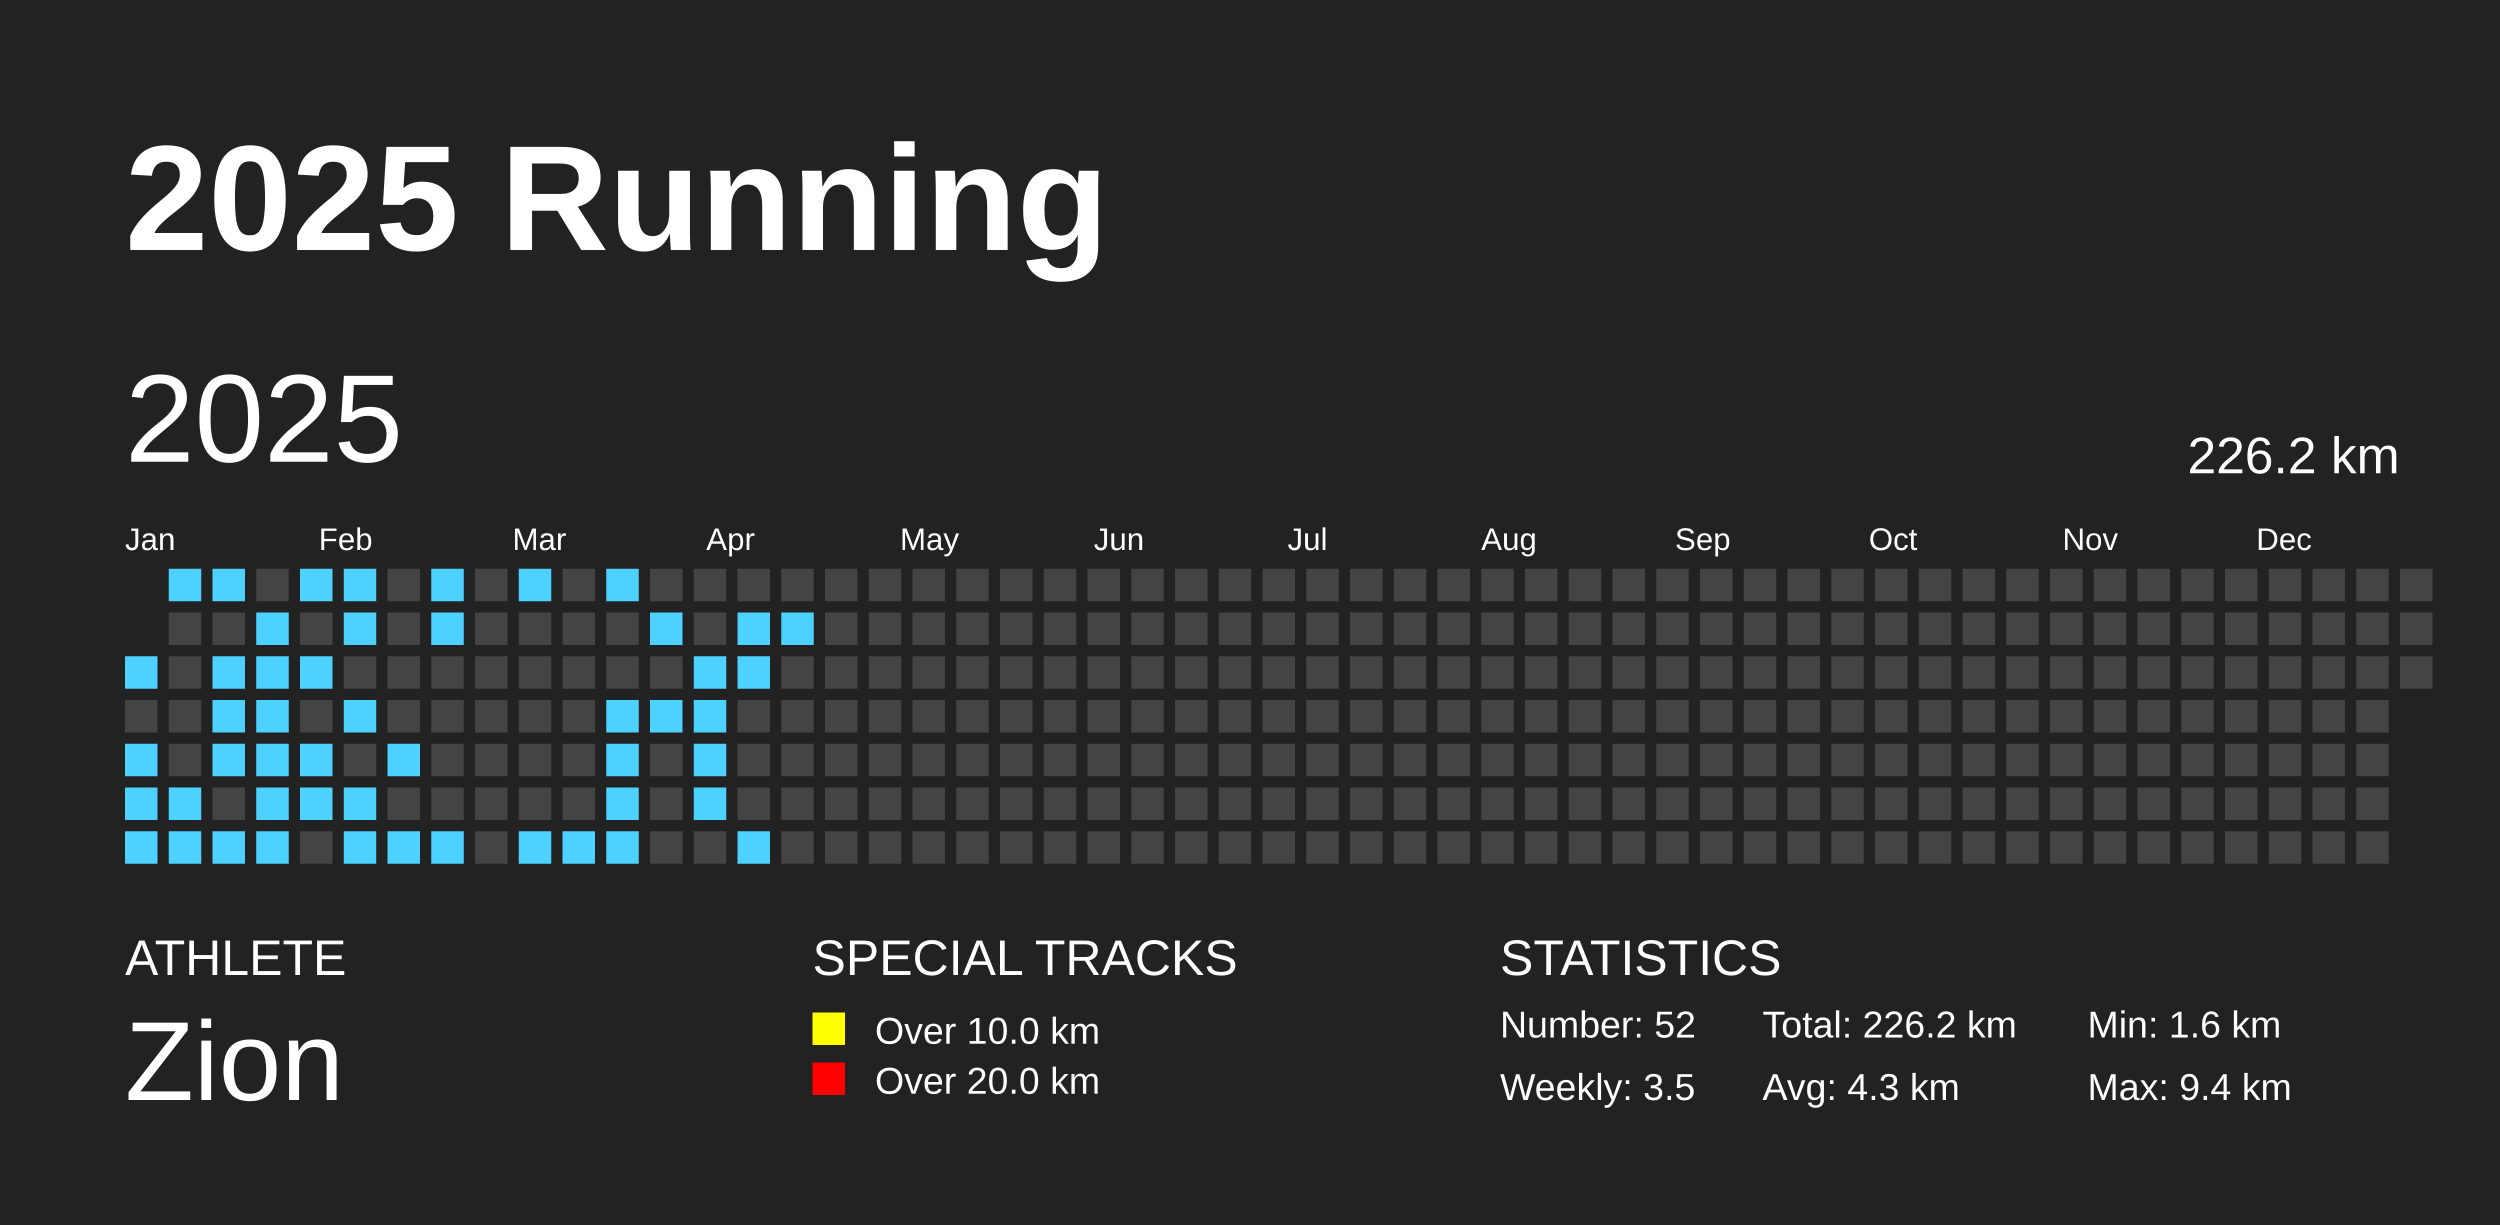
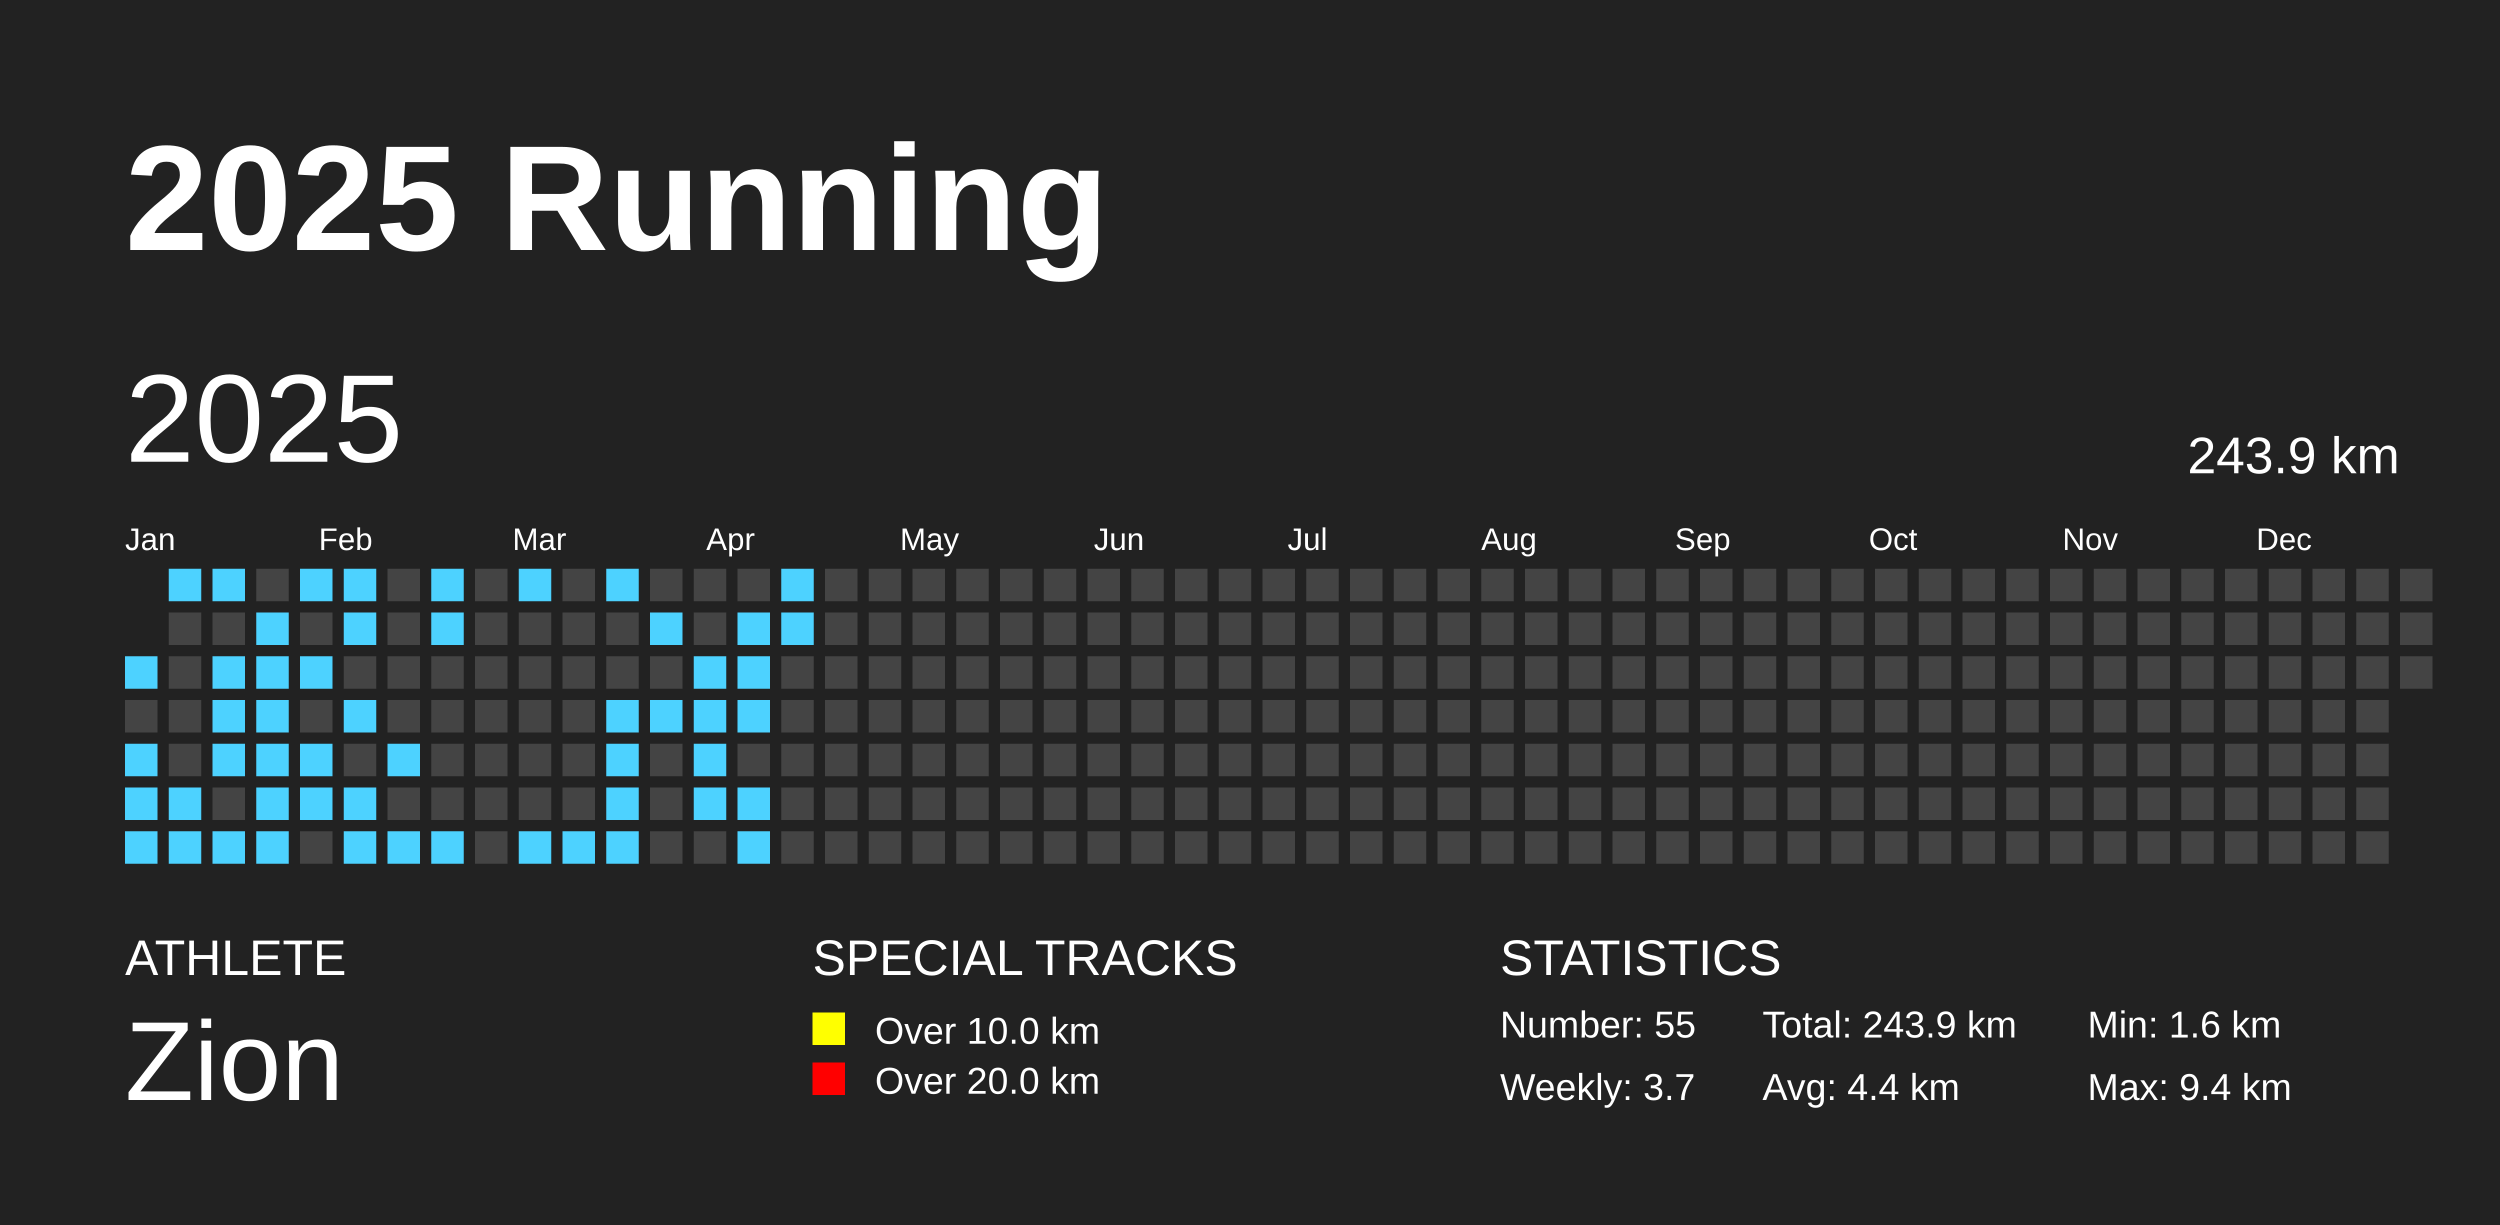
<svg xmlns="http://www.w3.org/2000/svg" baseProfile="full" height="98mm" version="1.1" viewBox="0,0,200,98" width="200mm">
  <defs />
  <rect fill="#222222" height="98" width="200" x="0" y="0" />
  <text fill="#FFFFFF" style="font-size:12px; font-family:Arial; font-weight:bold;" x="10" y="20">2025 Running</text>
  <text fill="#FFFFFF" style="font-size:4px; font-family:Arial" x="10" y="78">ATHLETE</text>
  <text fill="#FFFFFF" style="font-size:9px; font-family:Arial" x="10" y="88">Zion</text>
  <text fill="#FFFFFF" style="font-size:4px; font-family:Arial" x="65" y="78">SPECIAL TRACKS</text>
  <rect fill="yellow" height="2.6" width="2.6" x="65" y="81" />
  <text fill="#FFFFFF" style="font-size:3px; font-family:Arial" x="70" y="83.5">Over 10.0 km</text>
  <rect fill="red" height="2.6" width="2.6" x="65" y="85" />
  <text fill="#FFFFFF" style="font-size:3px; font-family:Arial" x="70" y="87.5">Over 20.0 km</text>
  <text fill="#FFFFFF" style="font-size:4px; font-family:Arial" x="120" y="78">STATISTICS</text>
-   <text fill="#FFFFFF" style="font-size:3px; font-family:Arial" x="120" y="83">Number: 52</text>
-   <text fill="#FFFFFF" style="font-size:3px; font-family:Arial" x="120" y="88">Weekly: 3.5</text>
-   <text fill="#FFFFFF" style="font-size:3px; font-family:Arial" x="141" y="83">Total: 226.2 km</text>
-   <text fill="#FFFFFF" style="font-size:3px; font-family:Arial" x="141" y="88">Avg: 4.3 km</text>
+   <text fill="#FFFFFF" style="font-size:3px; font-family:Arial" x="120" y="83">Number: 55</text>
+   <text fill="#FFFFFF" style="font-size:3px; font-family:Arial" x="120" y="88">Weekly: 3.7</text>
+   <text fill="#FFFFFF" style="font-size:3px; font-family:Arial" x="141" y="83">Total: 243.9 km</text>
+   <text fill="#FFFFFF" style="font-size:3px; font-family:Arial" x="141" y="88">Avg: 4.4 km</text>
  <text fill="#FFFFFF" style="font-size:3px; font-family:Arial" x="167" y="83">Min: 1.6 km</text>
  <text fill="#FFFFFF" style="font-size:3px; font-family:Arial" x="167" y="88">Max: 9.4 km</text>
  <text dominant-baseline="hanging" fill="#FFFFFF" style="font-size:10.0px; font-family:Arial;" x="10" y="30">2025</text>
-   <text dominant-baseline="hanging" fill="#FFFFFF" style="font-size:4.125px; font-family:Arial;" x="175" y="35">226.2 km</text>
+   <text dominant-baseline="hanging" fill="#FFFFFF" style="font-size:4.125px; font-family:Arial;" x="175" y="35">243.9 km</text>
  <text fill="#FFFFFF" style="font-size:2.5px; font-family:Arial" x="10.0" y="44">Jan</text>
  <text fill="#FFFFFF" style="font-size:2.5px; font-family:Arial" x="25.5" y="44">Feb</text>
  <text fill="#FFFFFF" style="font-size:2.5px; font-family:Arial" x="41.0" y="44">Mar</text>
  <text fill="#FFFFFF" style="font-size:2.5px; font-family:Arial" x="56.5" y="44">Apr</text>
  <text fill="#FFFFFF" style="font-size:2.5px; font-family:Arial" x="72.0" y="44">May</text>
  <text fill="#FFFFFF" style="font-size:2.5px; font-family:Arial" x="87.5" y="44">Jun</text>
  <text fill="#FFFFFF" style="font-size:2.5px; font-family:Arial" x="103.0" y="44">Jul</text>
  <text fill="#FFFFFF" style="font-size:2.5px; font-family:Arial" x="118.5" y="44">Aug</text>
  <text fill="#FFFFFF" style="font-size:2.5px; font-family:Arial" x="134.0" y="44">Sep</text>
  <text fill="#FFFFFF" style="font-size:2.5px; font-family:Arial" x="149.5" y="44">Oct</text>
  <text fill="#FFFFFF" style="font-size:2.5px; font-family:Arial" x="165.0" y="44">Nov</text>
  <text fill="#FFFFFF" style="font-size:2.5px; font-family:Arial" x="180.5" y="44">Dec</text>
  <rect fill="#4DD2FF" height="2.6" width="2.6" x="10.0" y="52.5" />
  <rect fill="#444444" height="2.6" width="2.6" x="10.0" y="56.0" />
  <rect fill="#4DD2FF" height="2.6" width="2.6" x="10.0" y="59.5" />
  <rect fill="#4DD2FF" height="2.6" width="2.6" x="10.0" y="63.0" />
  <rect fill="#4DD2FF" height="2.6" width="2.6" x="10.0" y="66.5" />
  <rect fill="#4DD2FF" height="2.6" width="2.6" x="13.5" y="45.5" />
  <rect fill="#444444" height="2.6" width="2.6" x="13.5" y="49.0" />
  <rect fill="#444444" height="2.6" width="2.6" x="13.5" y="52.5" />
  <rect fill="#444444" height="2.6" width="2.6" x="13.5" y="56.0" />
  <rect fill="#444444" height="2.6" width="2.6" x="13.5" y="59.5" />
  <rect fill="#4DD2FF" height="2.6" width="2.6" x="13.5" y="63.0" />
  <rect fill="#4DD2FF" height="2.6" width="2.6" x="13.5" y="66.5" />
  <rect fill="#4DD2FF" height="2.6" width="2.6" x="17.0" y="45.5" />
  <rect fill="#444444" height="2.6" width="2.6" x="17.0" y="49.0" />
  <rect fill="#4DD2FF" height="2.6" width="2.6" x="17.0" y="52.5" />
  <rect fill="#4DD2FF" height="2.6" width="2.6" x="17.0" y="56.0" />
  <rect fill="#4DD2FF" height="2.6" width="2.6" x="17.0" y="59.5" />
  <rect fill="#444444" height="2.6" width="2.6" x="17.0" y="63.0" />
  <rect fill="#4DD2FF" height="2.6" width="2.6" x="17.0" y="66.5" />
  <rect fill="#444444" height="2.6" width="2.6" x="20.5" y="45.5" />
  <rect fill="#4DD2FF" height="2.6" width="2.6" x="20.5" y="49.0" />
  <rect fill="#4DD2FF" height="2.6" width="2.6" x="20.5" y="52.5" />
  <rect fill="#4DD2FF" height="2.6" width="2.6" x="20.5" y="56.0" />
  <rect fill="#4DD2FF" height="2.6" width="2.6" x="20.5" y="59.5" />
  <rect fill="#4DD2FF" height="2.6" width="2.6" x="20.5" y="63.0" />
  <rect fill="#4DD2FF" height="2.6" width="2.6" x="20.5" y="66.5" />
  <rect fill="#4DD2FF" height="2.6" width="2.6" x="24.0" y="45.5" />
  <rect fill="#444444" height="2.6" width="2.6" x="24.0" y="49.0" />
  <rect fill="#4DD2FF" height="2.6" width="2.6" x="24.0" y="52.5" />
  <rect fill="#444444" height="2.6" width="2.6" x="24.0" y="56.0" />
  <rect fill="#4DD2FF" height="2.6" width="2.6" x="24.0" y="59.5" />
  <rect fill="#4DD2FF" height="2.6" width="2.6" x="24.0" y="63.0" />
  <rect fill="#444444" height="2.6" width="2.6" x="24.0" y="66.5" />
  <rect fill="#4DD2FF" height="2.6" width="2.6" x="27.5" y="45.5" />
  <rect fill="#4DD2FF" height="2.6" width="2.6" x="27.5" y="49.0" />
  <rect fill="#444444" height="2.6" width="2.6" x="27.5" y="52.5" />
  <rect fill="#4DD2FF" height="2.6" width="2.6" x="27.5" y="56.0" />
  <rect fill="#444444" height="2.6" width="2.6" x="27.5" y="59.5" />
  <rect fill="#4DD2FF" height="2.6" width="2.6" x="27.5" y="63.0" />
  <rect fill="#4DD2FF" height="2.6" width="2.6" x="27.5" y="66.5" />
  <rect fill="#444444" height="2.6" width="2.6" x="31.0" y="45.5" />
  <rect fill="#444444" height="2.6" width="2.6" x="31.0" y="49.0" />
  <rect fill="#444444" height="2.6" width="2.6" x="31.0" y="52.5" />
  <rect fill="#444444" height="2.6" width="2.6" x="31.0" y="56.0" />
  <rect fill="#4DD2FF" height="2.6" width="2.6" x="31.0" y="59.5" />
  <rect fill="#444444" height="2.6" width="2.6" x="31.0" y="63.0" />
  <rect fill="#4DD2FF" height="2.6" width="2.6" x="31.0" y="66.5" />
  <rect fill="#4DD2FF" height="2.6" width="2.6" x="34.5" y="45.5" />
  <rect fill="#4DD2FF" height="2.6" width="2.6" x="34.5" y="49.0" />
  <rect fill="#444444" height="2.6" width="2.6" x="34.5" y="52.5" />
  <rect fill="#444444" height="2.6" width="2.6" x="34.5" y="56.0" />
  <rect fill="#444444" height="2.6" width="2.6" x="34.5" y="59.5" />
  <rect fill="#444444" height="2.6" width="2.6" x="34.5" y="63.0" />
  <rect fill="#4DD2FF" height="2.6" width="2.6" x="34.5" y="66.5" />
  <rect fill="#444444" height="2.6" width="2.6" x="38.0" y="45.5" />
  <rect fill="#444444" height="2.6" width="2.6" x="38.0" y="49.0" />
  <rect fill="#444444" height="2.6" width="2.6" x="38.0" y="52.5" />
  <rect fill="#444444" height="2.6" width="2.6" x="38.0" y="56.0" />
  <rect fill="#444444" height="2.6" width="2.6" x="38.0" y="59.5" />
  <rect fill="#444444" height="2.6" width="2.6" x="38.0" y="63.0" />
  <rect fill="#444444" height="2.6" width="2.6" x="38.0" y="66.5" />
  <rect fill="#4DD2FF" height="2.6" width="2.6" x="41.5" y="45.5" />
  <rect fill="#444444" height="2.6" width="2.6" x="41.5" y="49.0" />
  <rect fill="#444444" height="2.6" width="2.6" x="41.5" y="52.5" />
  <rect fill="#444444" height="2.6" width="2.6" x="41.5" y="56.0" />
  <rect fill="#444444" height="2.6" width="2.6" x="41.5" y="59.5" />
  <rect fill="#444444" height="2.6" width="2.6" x="41.5" y="63.0" />
  <rect fill="#4DD2FF" height="2.6" width="2.6" x="41.5" y="66.5" />
  <rect fill="#444444" height="2.6" width="2.6" x="45.0" y="45.5" />
  <rect fill="#444444" height="2.6" width="2.6" x="45.0" y="49.0" />
  <rect fill="#444444" height="2.6" width="2.6" x="45.0" y="52.5" />
  <rect fill="#444444" height="2.6" width="2.6" x="45.0" y="56.0" />
  <rect fill="#444444" height="2.6" width="2.6" x="45.0" y="59.5" />
  <rect fill="#444444" height="2.6" width="2.6" x="45.0" y="63.0" />
  <rect fill="#4DD2FF" height="2.6" width="2.6" x="45.0" y="66.5" />
  <rect fill="#4DD2FF" height="2.6" width="2.6" x="48.5" y="45.5" />
  <rect fill="#444444" height="2.6" width="2.6" x="48.5" y="49.0" />
  <rect fill="#444444" height="2.6" width="2.6" x="48.5" y="52.5" />
  <rect fill="#4DD2FF" height="2.6" width="2.6" x="48.5" y="56.0" />
  <rect fill="#4DD2FF" height="2.6" width="2.6" x="48.5" y="59.5" />
  <rect fill="#4DD2FF" height="2.6" width="2.6" x="48.5" y="63.0" />
  <rect fill="#4DD2FF" height="2.6" width="2.6" x="48.5" y="66.5" />
  <rect fill="#444444" height="2.6" width="2.6" x="52.0" y="45.5" />
  <rect fill="#4DD2FF" height="2.6" width="2.6" x="52.0" y="49.0" />
  <rect fill="#444444" height="2.6" width="2.6" x="52.0" y="52.5" />
  <rect fill="#4DD2FF" height="2.6" width="2.6" x="52.0" y="56.0" />
  <rect fill="#444444" height="2.6" width="2.6" x="52.0" y="59.5" />
  <rect fill="#444444" height="2.6" width="2.6" x="52.0" y="63.0" />
  <rect fill="#444444" height="2.6" width="2.6" x="52.0" y="66.5" />
  <rect fill="#444444" height="2.6" width="2.6" x="55.5" y="45.5" />
  <rect fill="#444444" height="2.6" width="2.6" x="55.5" y="49.0" />
  <rect fill="#4DD2FF" height="2.6" width="2.6" x="55.5" y="52.5" />
  <rect fill="#4DD2FF" height="2.6" width="2.6" x="55.5" y="56.0" />
  <rect fill="#4DD2FF" height="2.6" width="2.6" x="55.5" y="59.5" />
  <rect fill="#4DD2FF" height="2.6" width="2.6" x="55.5" y="63.0" />
  <rect fill="#444444" height="2.6" width="2.6" x="55.5" y="66.5" />
  <rect fill="#444444" height="2.6" width="2.6" x="59.0" y="45.5" />
  <rect fill="#4DD2FF" height="2.6" width="2.6" x="59.0" y="49.0" />
  <rect fill="#4DD2FF" height="2.6" width="2.6" x="59.0" y="52.5" />
-   <rect fill="#444444" height="2.6" width="2.6" x="59.0" y="56.0" />
+   <rect fill="#4DD2FF" height="2.6" width="2.6" x="59.0" y="56.0" />
  <rect fill="#444444" height="2.6" width="2.6" x="59.0" y="59.5" />
-   <rect fill="#444444" height="2.6" width="2.6" x="59.0" y="63.0" />
+   <rect fill="#4DD2FF" height="2.6" width="2.6" x="59.0" y="63.0" />
  <rect fill="#4DD2FF" height="2.6" width="2.6" x="59.0" y="66.5" />
-   <rect fill="#444444" height="2.6" width="2.6" x="62.5" y="45.5" />
+   <rect fill="#4DD2FF" height="2.6" width="2.6" x="62.5" y="45.5" />
  <rect fill="#4DD2FF" height="2.6" width="2.6" x="62.5" y="49.0" />
  <rect fill="#444444" height="2.6" width="2.6" x="62.5" y="52.5" />
  <rect fill="#444444" height="2.6" width="2.6" x="62.5" y="56.0" />
  <rect fill="#444444" height="2.6" width="2.6" x="62.5" y="59.5" />
  <rect fill="#444444" height="2.6" width="2.6" x="62.5" y="63.0" />
  <rect fill="#444444" height="2.6" width="2.6" x="62.5" y="66.5" />
  <rect fill="#444444" height="2.6" width="2.6" x="66.0" y="45.5" />
  <rect fill="#444444" height="2.6" width="2.6" x="66.0" y="49.0" />
  <rect fill="#444444" height="2.6" width="2.6" x="66.0" y="52.5" />
  <rect fill="#444444" height="2.6" width="2.6" x="66.0" y="56.0" />
  <rect fill="#444444" height="2.6" width="2.6" x="66.0" y="59.5" />
  <rect fill="#444444" height="2.6" width="2.6" x="66.0" y="63.0" />
  <rect fill="#444444" height="2.6" width="2.6" x="66.0" y="66.5" />
  <rect fill="#444444" height="2.6" width="2.6" x="69.5" y="45.5" />
  <rect fill="#444444" height="2.6" width="2.6" x="69.5" y="49.0" />
  <rect fill="#444444" height="2.6" width="2.6" x="69.5" y="52.5" />
  <rect fill="#444444" height="2.6" width="2.6" x="69.5" y="56.0" />
  <rect fill="#444444" height="2.6" width="2.6" x="69.5" y="59.5" />
  <rect fill="#444444" height="2.6" width="2.6" x="69.5" y="63.0" />
  <rect fill="#444444" height="2.6" width="2.6" x="69.5" y="66.5" />
  <rect fill="#444444" height="2.6" width="2.6" x="73.0" y="45.5" />
  <rect fill="#444444" height="2.6" width="2.6" x="73.0" y="49.0" />
  <rect fill="#444444" height="2.6" width="2.6" x="73.0" y="52.5" />
  <rect fill="#444444" height="2.6" width="2.6" x="73.0" y="56.0" />
  <rect fill="#444444" height="2.6" width="2.6" x="73.0" y="59.5" />
  <rect fill="#444444" height="2.6" width="2.6" x="73.0" y="63.0" />
  <rect fill="#444444" height="2.6" width="2.6" x="73.0" y="66.5" />
  <rect fill="#444444" height="2.6" width="2.6" x="76.5" y="45.5" />
  <rect fill="#444444" height="2.6" width="2.6" x="76.5" y="49.0" />
  <rect fill="#444444" height="2.6" width="2.6" x="76.5" y="52.5" />
  <rect fill="#444444" height="2.6" width="2.6" x="76.5" y="56.0" />
  <rect fill="#444444" height="2.6" width="2.6" x="76.5" y="59.5" />
  <rect fill="#444444" height="2.6" width="2.6" x="76.5" y="63.0" />
  <rect fill="#444444" height="2.6" width="2.6" x="76.5" y="66.5" />
  <rect fill="#444444" height="2.6" width="2.6" x="80.0" y="45.5" />
  <rect fill="#444444" height="2.6" width="2.6" x="80.0" y="49.0" />
  <rect fill="#444444" height="2.6" width="2.6" x="80.0" y="52.5" />
  <rect fill="#444444" height="2.6" width="2.6" x="80.0" y="56.0" />
  <rect fill="#444444" height="2.6" width="2.6" x="80.0" y="59.5" />
  <rect fill="#444444" height="2.6" width="2.6" x="80.0" y="63.0" />
  <rect fill="#444444" height="2.6" width="2.6" x="80.0" y="66.5" />
  <rect fill="#444444" height="2.6" width="2.6" x="83.5" y="45.5" />
  <rect fill="#444444" height="2.6" width="2.6" x="83.5" y="49.0" />
  <rect fill="#444444" height="2.6" width="2.6" x="83.5" y="52.5" />
  <rect fill="#444444" height="2.6" width="2.6" x="83.5" y="56.0" />
  <rect fill="#444444" height="2.6" width="2.6" x="83.5" y="59.5" />
  <rect fill="#444444" height="2.6" width="2.6" x="83.5" y="63.0" />
  <rect fill="#444444" height="2.6" width="2.6" x="83.5" y="66.5" />
  <rect fill="#444444" height="2.6" width="2.6" x="87.0" y="45.5" />
  <rect fill="#444444" height="2.6" width="2.6" x="87.0" y="49.0" />
  <rect fill="#444444" height="2.6" width="2.6" x="87.0" y="52.5" />
  <rect fill="#444444" height="2.6" width="2.6" x="87.0" y="56.0" />
  <rect fill="#444444" height="2.6" width="2.6" x="87.0" y="59.5" />
  <rect fill="#444444" height="2.6" width="2.6" x="87.0" y="63.0" />
  <rect fill="#444444" height="2.6" width="2.6" x="87.0" y="66.5" />
  <rect fill="#444444" height="2.6" width="2.6" x="90.5" y="45.5" />
  <rect fill="#444444" height="2.6" width="2.6" x="90.5" y="49.0" />
  <rect fill="#444444" height="2.6" width="2.6" x="90.5" y="52.5" />
  <rect fill="#444444" height="2.6" width="2.6" x="90.5" y="56.0" />
  <rect fill="#444444" height="2.6" width="2.6" x="90.5" y="59.5" />
  <rect fill="#444444" height="2.6" width="2.6" x="90.5" y="63.0" />
  <rect fill="#444444" height="2.6" width="2.6" x="90.5" y="66.5" />
  <rect fill="#444444" height="2.6" width="2.6" x="94.0" y="45.5" />
  <rect fill="#444444" height="2.6" width="2.6" x="94.0" y="49.0" />
  <rect fill="#444444" height="2.6" width="2.6" x="94.0" y="52.5" />
  <rect fill="#444444" height="2.6" width="2.6" x="94.0" y="56.0" />
  <rect fill="#444444" height="2.6" width="2.6" x="94.0" y="59.5" />
  <rect fill="#444444" height="2.6" width="2.6" x="94.0" y="63.0" />
  <rect fill="#444444" height="2.6" width="2.6" x="94.0" y="66.5" />
  <rect fill="#444444" height="2.6" width="2.6" x="97.5" y="45.5" />
  <rect fill="#444444" height="2.6" width="2.6" x="97.5" y="49.0" />
  <rect fill="#444444" height="2.6" width="2.6" x="97.5" y="52.5" />
  <rect fill="#444444" height="2.6" width="2.6" x="97.5" y="56.0" />
  <rect fill="#444444" height="2.6" width="2.6" x="97.5" y="59.5" />
  <rect fill="#444444" height="2.6" width="2.6" x="97.5" y="63.0" />
  <rect fill="#444444" height="2.6" width="2.6" x="97.5" y="66.5" />
  <rect fill="#444444" height="2.6" width="2.6" x="101.0" y="45.5" />
  <rect fill="#444444" height="2.6" width="2.6" x="101.0" y="49.0" />
  <rect fill="#444444" height="2.6" width="2.6" x="101.0" y="52.5" />
  <rect fill="#444444" height="2.6" width="2.6" x="101.0" y="56.0" />
  <rect fill="#444444" height="2.6" width="2.6" x="101.0" y="59.5" />
  <rect fill="#444444" height="2.6" width="2.6" x="101.0" y="63.0" />
  <rect fill="#444444" height="2.6" width="2.6" x="101.0" y="66.5" />
  <rect fill="#444444" height="2.6" width="2.6" x="104.5" y="45.5" />
  <rect fill="#444444" height="2.6" width="2.6" x="104.5" y="49.0" />
  <rect fill="#444444" height="2.6" width="2.6" x="104.5" y="52.5" />
  <rect fill="#444444" height="2.6" width="2.6" x="104.5" y="56.0" />
  <rect fill="#444444" height="2.6" width="2.6" x="104.5" y="59.5" />
  <rect fill="#444444" height="2.6" width="2.6" x="104.5" y="63.0" />
  <rect fill="#444444" height="2.6" width="2.6" x="104.5" y="66.5" />
  <rect fill="#444444" height="2.6" width="2.6" x="108.0" y="45.5" />
  <rect fill="#444444" height="2.6" width="2.6" x="108.0" y="49.0" />
  <rect fill="#444444" height="2.6" width="2.6" x="108.0" y="52.5" />
  <rect fill="#444444" height="2.6" width="2.6" x="108.0" y="56.0" />
  <rect fill="#444444" height="2.6" width="2.6" x="108.0" y="59.5" />
  <rect fill="#444444" height="2.6" width="2.6" x="108.0" y="63.0" />
  <rect fill="#444444" height="2.6" width="2.6" x="108.0" y="66.5" />
  <rect fill="#444444" height="2.6" width="2.6" x="111.5" y="45.5" />
  <rect fill="#444444" height="2.6" width="2.6" x="111.5" y="49.0" />
  <rect fill="#444444" height="2.6" width="2.6" x="111.5" y="52.5" />
  <rect fill="#444444" height="2.6" width="2.6" x="111.5" y="56.0" />
  <rect fill="#444444" height="2.6" width="2.6" x="111.5" y="59.5" />
  <rect fill="#444444" height="2.6" width="2.6" x="111.5" y="63.0" />
  <rect fill="#444444" height="2.6" width="2.6" x="111.5" y="66.5" />
  <rect fill="#444444" height="2.6" width="2.6" x="115.0" y="45.5" />
  <rect fill="#444444" height="2.6" width="2.6" x="115.0" y="49.0" />
  <rect fill="#444444" height="2.6" width="2.6" x="115.0" y="52.5" />
  <rect fill="#444444" height="2.6" width="2.6" x="115.0" y="56.0" />
  <rect fill="#444444" height="2.6" width="2.6" x="115.0" y="59.5" />
  <rect fill="#444444" height="2.6" width="2.6" x="115.0" y="63.0" />
  <rect fill="#444444" height="2.6" width="2.6" x="115.0" y="66.5" />
  <rect fill="#444444" height="2.6" width="2.6" x="118.5" y="45.5" />
  <rect fill="#444444" height="2.6" width="2.6" x="118.5" y="49.0" />
  <rect fill="#444444" height="2.6" width="2.6" x="118.5" y="52.5" />
  <rect fill="#444444" height="2.6" width="2.6" x="118.5" y="56.0" />
  <rect fill="#444444" height="2.6" width="2.6" x="118.5" y="59.5" />
  <rect fill="#444444" height="2.6" width="2.6" x="118.5" y="63.0" />
  <rect fill="#444444" height="2.6" width="2.6" x="118.5" y="66.5" />
  <rect fill="#444444" height="2.6" width="2.6" x="122.0" y="45.5" />
  <rect fill="#444444" height="2.6" width="2.6" x="122.0" y="49.0" />
  <rect fill="#444444" height="2.6" width="2.6" x="122.0" y="52.5" />
  <rect fill="#444444" height="2.6" width="2.6" x="122.0" y="56.0" />
  <rect fill="#444444" height="2.6" width="2.6" x="122.0" y="59.5" />
  <rect fill="#444444" height="2.6" width="2.6" x="122.0" y="63.0" />
  <rect fill="#444444" height="2.6" width="2.6" x="122.0" y="66.5" />
  <rect fill="#444444" height="2.6" width="2.6" x="125.5" y="45.5" />
  <rect fill="#444444" height="2.6" width="2.6" x="125.5" y="49.0" />
  <rect fill="#444444" height="2.6" width="2.6" x="125.5" y="52.5" />
  <rect fill="#444444" height="2.6" width="2.6" x="125.5" y="56.0" />
  <rect fill="#444444" height="2.6" width="2.6" x="125.5" y="59.5" />
  <rect fill="#444444" height="2.6" width="2.6" x="125.5" y="63.0" />
  <rect fill="#444444" height="2.6" width="2.6" x="125.5" y="66.5" />
  <rect fill="#444444" height="2.6" width="2.6" x="129.0" y="45.5" />
  <rect fill="#444444" height="2.6" width="2.6" x="129.0" y="49.0" />
  <rect fill="#444444" height="2.6" width="2.6" x="129.0" y="52.5" />
  <rect fill="#444444" height="2.6" width="2.6" x="129.0" y="56.0" />
  <rect fill="#444444" height="2.6" width="2.6" x="129.0" y="59.5" />
  <rect fill="#444444" height="2.6" width="2.6" x="129.0" y="63.0" />
  <rect fill="#444444" height="2.6" width="2.6" x="129.0" y="66.5" />
  <rect fill="#444444" height="2.6" width="2.6" x="132.5" y="45.5" />
  <rect fill="#444444" height="2.6" width="2.6" x="132.5" y="49.0" />
  <rect fill="#444444" height="2.6" width="2.6" x="132.5" y="52.5" />
  <rect fill="#444444" height="2.6" width="2.6" x="132.5" y="56.0" />
  <rect fill="#444444" height="2.6" width="2.6" x="132.5" y="59.5" />
  <rect fill="#444444" height="2.6" width="2.6" x="132.5" y="63.0" />
  <rect fill="#444444" height="2.6" width="2.6" x="132.5" y="66.5" />
  <rect fill="#444444" height="2.6" width="2.6" x="136.0" y="45.5" />
  <rect fill="#444444" height="2.6" width="2.6" x="136.0" y="49.0" />
  <rect fill="#444444" height="2.6" width="2.6" x="136.0" y="52.5" />
  <rect fill="#444444" height="2.6" width="2.6" x="136.0" y="56.0" />
  <rect fill="#444444" height="2.6" width="2.6" x="136.0" y="59.5" />
  <rect fill="#444444" height="2.6" width="2.6" x="136.0" y="63.0" />
  <rect fill="#444444" height="2.6" width="2.6" x="136.0" y="66.5" />
  <rect fill="#444444" height="2.6" width="2.6" x="139.5" y="45.5" />
  <rect fill="#444444" height="2.6" width="2.6" x="139.5" y="49.0" />
  <rect fill="#444444" height="2.6" width="2.6" x="139.5" y="52.5" />
  <rect fill="#444444" height="2.6" width="2.6" x="139.5" y="56.0" />
  <rect fill="#444444" height="2.6" width="2.6" x="139.5" y="59.5" />
  <rect fill="#444444" height="2.6" width="2.6" x="139.5" y="63.0" />
  <rect fill="#444444" height="2.6" width="2.6" x="139.5" y="66.5" />
  <rect fill="#444444" height="2.6" width="2.6" x="143.0" y="45.5" />
  <rect fill="#444444" height="2.6" width="2.6" x="143.0" y="49.0" />
  <rect fill="#444444" height="2.6" width="2.6" x="143.0" y="52.5" />
  <rect fill="#444444" height="2.6" width="2.6" x="143.0" y="56.0" />
  <rect fill="#444444" height="2.6" width="2.6" x="143.0" y="59.5" />
  <rect fill="#444444" height="2.6" width="2.6" x="143.0" y="63.0" />
  <rect fill="#444444" height="2.6" width="2.6" x="143.0" y="66.5" />
  <rect fill="#444444" height="2.6" width="2.6" x="146.5" y="45.5" />
  <rect fill="#444444" height="2.6" width="2.6" x="146.5" y="49.0" />
  <rect fill="#444444" height="2.6" width="2.6" x="146.5" y="52.5" />
  <rect fill="#444444" height="2.6" width="2.6" x="146.5" y="56.0" />
  <rect fill="#444444" height="2.6" width="2.6" x="146.5" y="59.5" />
  <rect fill="#444444" height="2.6" width="2.6" x="146.5" y="63.0" />
  <rect fill="#444444" height="2.6" width="2.6" x="146.5" y="66.5" />
  <rect fill="#444444" height="2.6" width="2.6" x="150.0" y="45.5" />
  <rect fill="#444444" height="2.6" width="2.6" x="150.0" y="49.0" />
  <rect fill="#444444" height="2.6" width="2.6" x="150.0" y="52.5" />
  <rect fill="#444444" height="2.6" width="2.6" x="150.0" y="56.0" />
  <rect fill="#444444" height="2.6" width="2.6" x="150.0" y="59.5" />
  <rect fill="#444444" height="2.6" width="2.6" x="150.0" y="63.0" />
  <rect fill="#444444" height="2.6" width="2.6" x="150.0" y="66.5" />
  <rect fill="#444444" height="2.6" width="2.6" x="153.5" y="45.5" />
  <rect fill="#444444" height="2.6" width="2.6" x="153.5" y="49.0" />
  <rect fill="#444444" height="2.6" width="2.6" x="153.5" y="52.5" />
  <rect fill="#444444" height="2.6" width="2.6" x="153.5" y="56.0" />
  <rect fill="#444444" height="2.6" width="2.6" x="153.5" y="59.5" />
  <rect fill="#444444" height="2.6" width="2.6" x="153.5" y="63.0" />
  <rect fill="#444444" height="2.6" width="2.6" x="153.5" y="66.5" />
  <rect fill="#444444" height="2.6" width="2.6" x="157.0" y="45.5" />
  <rect fill="#444444" height="2.6" width="2.6" x="157.0" y="49.0" />
  <rect fill="#444444" height="2.6" width="2.6" x="157.0" y="52.5" />
  <rect fill="#444444" height="2.6" width="2.6" x="157.0" y="56.0" />
  <rect fill="#444444" height="2.6" width="2.6" x="157.0" y="59.5" />
  <rect fill="#444444" height="2.6" width="2.6" x="157.0" y="63.0" />
  <rect fill="#444444" height="2.6" width="2.6" x="157.0" y="66.5" />
  <rect fill="#444444" height="2.6" width="2.6" x="160.5" y="45.5" />
  <rect fill="#444444" height="2.6" width="2.6" x="160.5" y="49.0" />
  <rect fill="#444444" height="2.6" width="2.6" x="160.5" y="52.5" />
  <rect fill="#444444" height="2.6" width="2.6" x="160.5" y="56.0" />
  <rect fill="#444444" height="2.6" width="2.6" x="160.5" y="59.5" />
  <rect fill="#444444" height="2.6" width="2.6" x="160.5" y="63.0" />
  <rect fill="#444444" height="2.6" width="2.6" x="160.5" y="66.5" />
  <rect fill="#444444" height="2.6" width="2.6" x="164.0" y="45.5" />
  <rect fill="#444444" height="2.6" width="2.6" x="164.0" y="49.0" />
  <rect fill="#444444" height="2.6" width="2.6" x="164.0" y="52.5" />
  <rect fill="#444444" height="2.6" width="2.6" x="164.0" y="56.0" />
  <rect fill="#444444" height="2.6" width="2.6" x="164.0" y="59.5" />
  <rect fill="#444444" height="2.6" width="2.6" x="164.0" y="63.0" />
  <rect fill="#444444" height="2.6" width="2.6" x="164.0" y="66.5" />
  <rect fill="#444444" height="2.6" width="2.6" x="167.5" y="45.5" />
  <rect fill="#444444" height="2.6" width="2.6" x="167.5" y="49.0" />
  <rect fill="#444444" height="2.6" width="2.6" x="167.5" y="52.5" />
  <rect fill="#444444" height="2.6" width="2.6" x="167.5" y="56.0" />
  <rect fill="#444444" height="2.6" width="2.6" x="167.5" y="59.5" />
  <rect fill="#444444" height="2.6" width="2.6" x="167.5" y="63.0" />
  <rect fill="#444444" height="2.6" width="2.6" x="167.5" y="66.5" />
  <rect fill="#444444" height="2.6" width="2.6" x="171.0" y="45.5" />
  <rect fill="#444444" height="2.6" width="2.6" x="171.0" y="49.0" />
  <rect fill="#444444" height="2.6" width="2.6" x="171.0" y="52.5" />
  <rect fill="#444444" height="2.6" width="2.6" x="171.0" y="56.0" />
  <rect fill="#444444" height="2.6" width="2.6" x="171.0" y="59.5" />
  <rect fill="#444444" height="2.6" width="2.6" x="171.0" y="63.0" />
  <rect fill="#444444" height="2.6" width="2.6" x="171.0" y="66.5" />
  <rect fill="#444444" height="2.6" width="2.6" x="174.5" y="45.5" />
  <rect fill="#444444" height="2.6" width="2.6" x="174.5" y="49.0" />
  <rect fill="#444444" height="2.6" width="2.6" x="174.5" y="52.5" />
  <rect fill="#444444" height="2.6" width="2.6" x="174.5" y="56.0" />
  <rect fill="#444444" height="2.6" width="2.6" x="174.5" y="59.5" />
  <rect fill="#444444" height="2.6" width="2.6" x="174.5" y="63.0" />
  <rect fill="#444444" height="2.6" width="2.6" x="174.5" y="66.5" />
  <rect fill="#444444" height="2.6" width="2.6" x="178.0" y="45.5" />
  <rect fill="#444444" height="2.6" width="2.6" x="178.0" y="49.0" />
  <rect fill="#444444" height="2.6" width="2.6" x="178.0" y="52.5" />
  <rect fill="#444444" height="2.6" width="2.6" x="178.0" y="56.0" />
  <rect fill="#444444" height="2.6" width="2.6" x="178.0" y="59.5" />
  <rect fill="#444444" height="2.6" width="2.6" x="178.0" y="63.0" />
  <rect fill="#444444" height="2.6" width="2.6" x="178.0" y="66.5" />
  <rect fill="#444444" height="2.6" width="2.6" x="181.5" y="45.5" />
  <rect fill="#444444" height="2.6" width="2.6" x="181.5" y="49.0" />
  <rect fill="#444444" height="2.6" width="2.6" x="181.5" y="52.5" />
  <rect fill="#444444" height="2.6" width="2.6" x="181.5" y="56.0" />
  <rect fill="#444444" height="2.6" width="2.6" x="181.5" y="59.5" />
  <rect fill="#444444" height="2.6" width="2.6" x="181.5" y="63.0" />
  <rect fill="#444444" height="2.6" width="2.6" x="181.5" y="66.5" />
  <rect fill="#444444" height="2.6" width="2.6" x="185.0" y="45.5" />
  <rect fill="#444444" height="2.6" width="2.6" x="185.0" y="49.0" />
  <rect fill="#444444" height="2.6" width="2.6" x="185.0" y="52.5" />
  <rect fill="#444444" height="2.6" width="2.6" x="185.0" y="56.0" />
  <rect fill="#444444" height="2.6" width="2.6" x="185.0" y="59.5" />
  <rect fill="#444444" height="2.6" width="2.6" x="185.0" y="63.0" />
  <rect fill="#444444" height="2.6" width="2.6" x="185.0" y="66.5" />
  <rect fill="#444444" height="2.6" width="2.6" x="188.5" y="45.5" />
  <rect fill="#444444" height="2.6" width="2.6" x="188.5" y="49.0" />
  <rect fill="#444444" height="2.6" width="2.6" x="188.5" y="52.5" />
  <rect fill="#444444" height="2.6" width="2.6" x="188.5" y="56.0" />
  <rect fill="#444444" height="2.6" width="2.6" x="188.5" y="59.5" />
  <rect fill="#444444" height="2.6" width="2.6" x="188.5" y="63.0" />
  <rect fill="#444444" height="2.6" width="2.6" x="188.5" y="66.5" />
  <rect fill="#444444" height="2.6" width="2.6" x="192.0" y="45.5" />
  <rect fill="#444444" height="2.6" width="2.6" x="192.0" y="49.0" />
  <rect fill="#444444" height="2.6" width="2.6" x="192.0" y="52.5" />
</svg>
